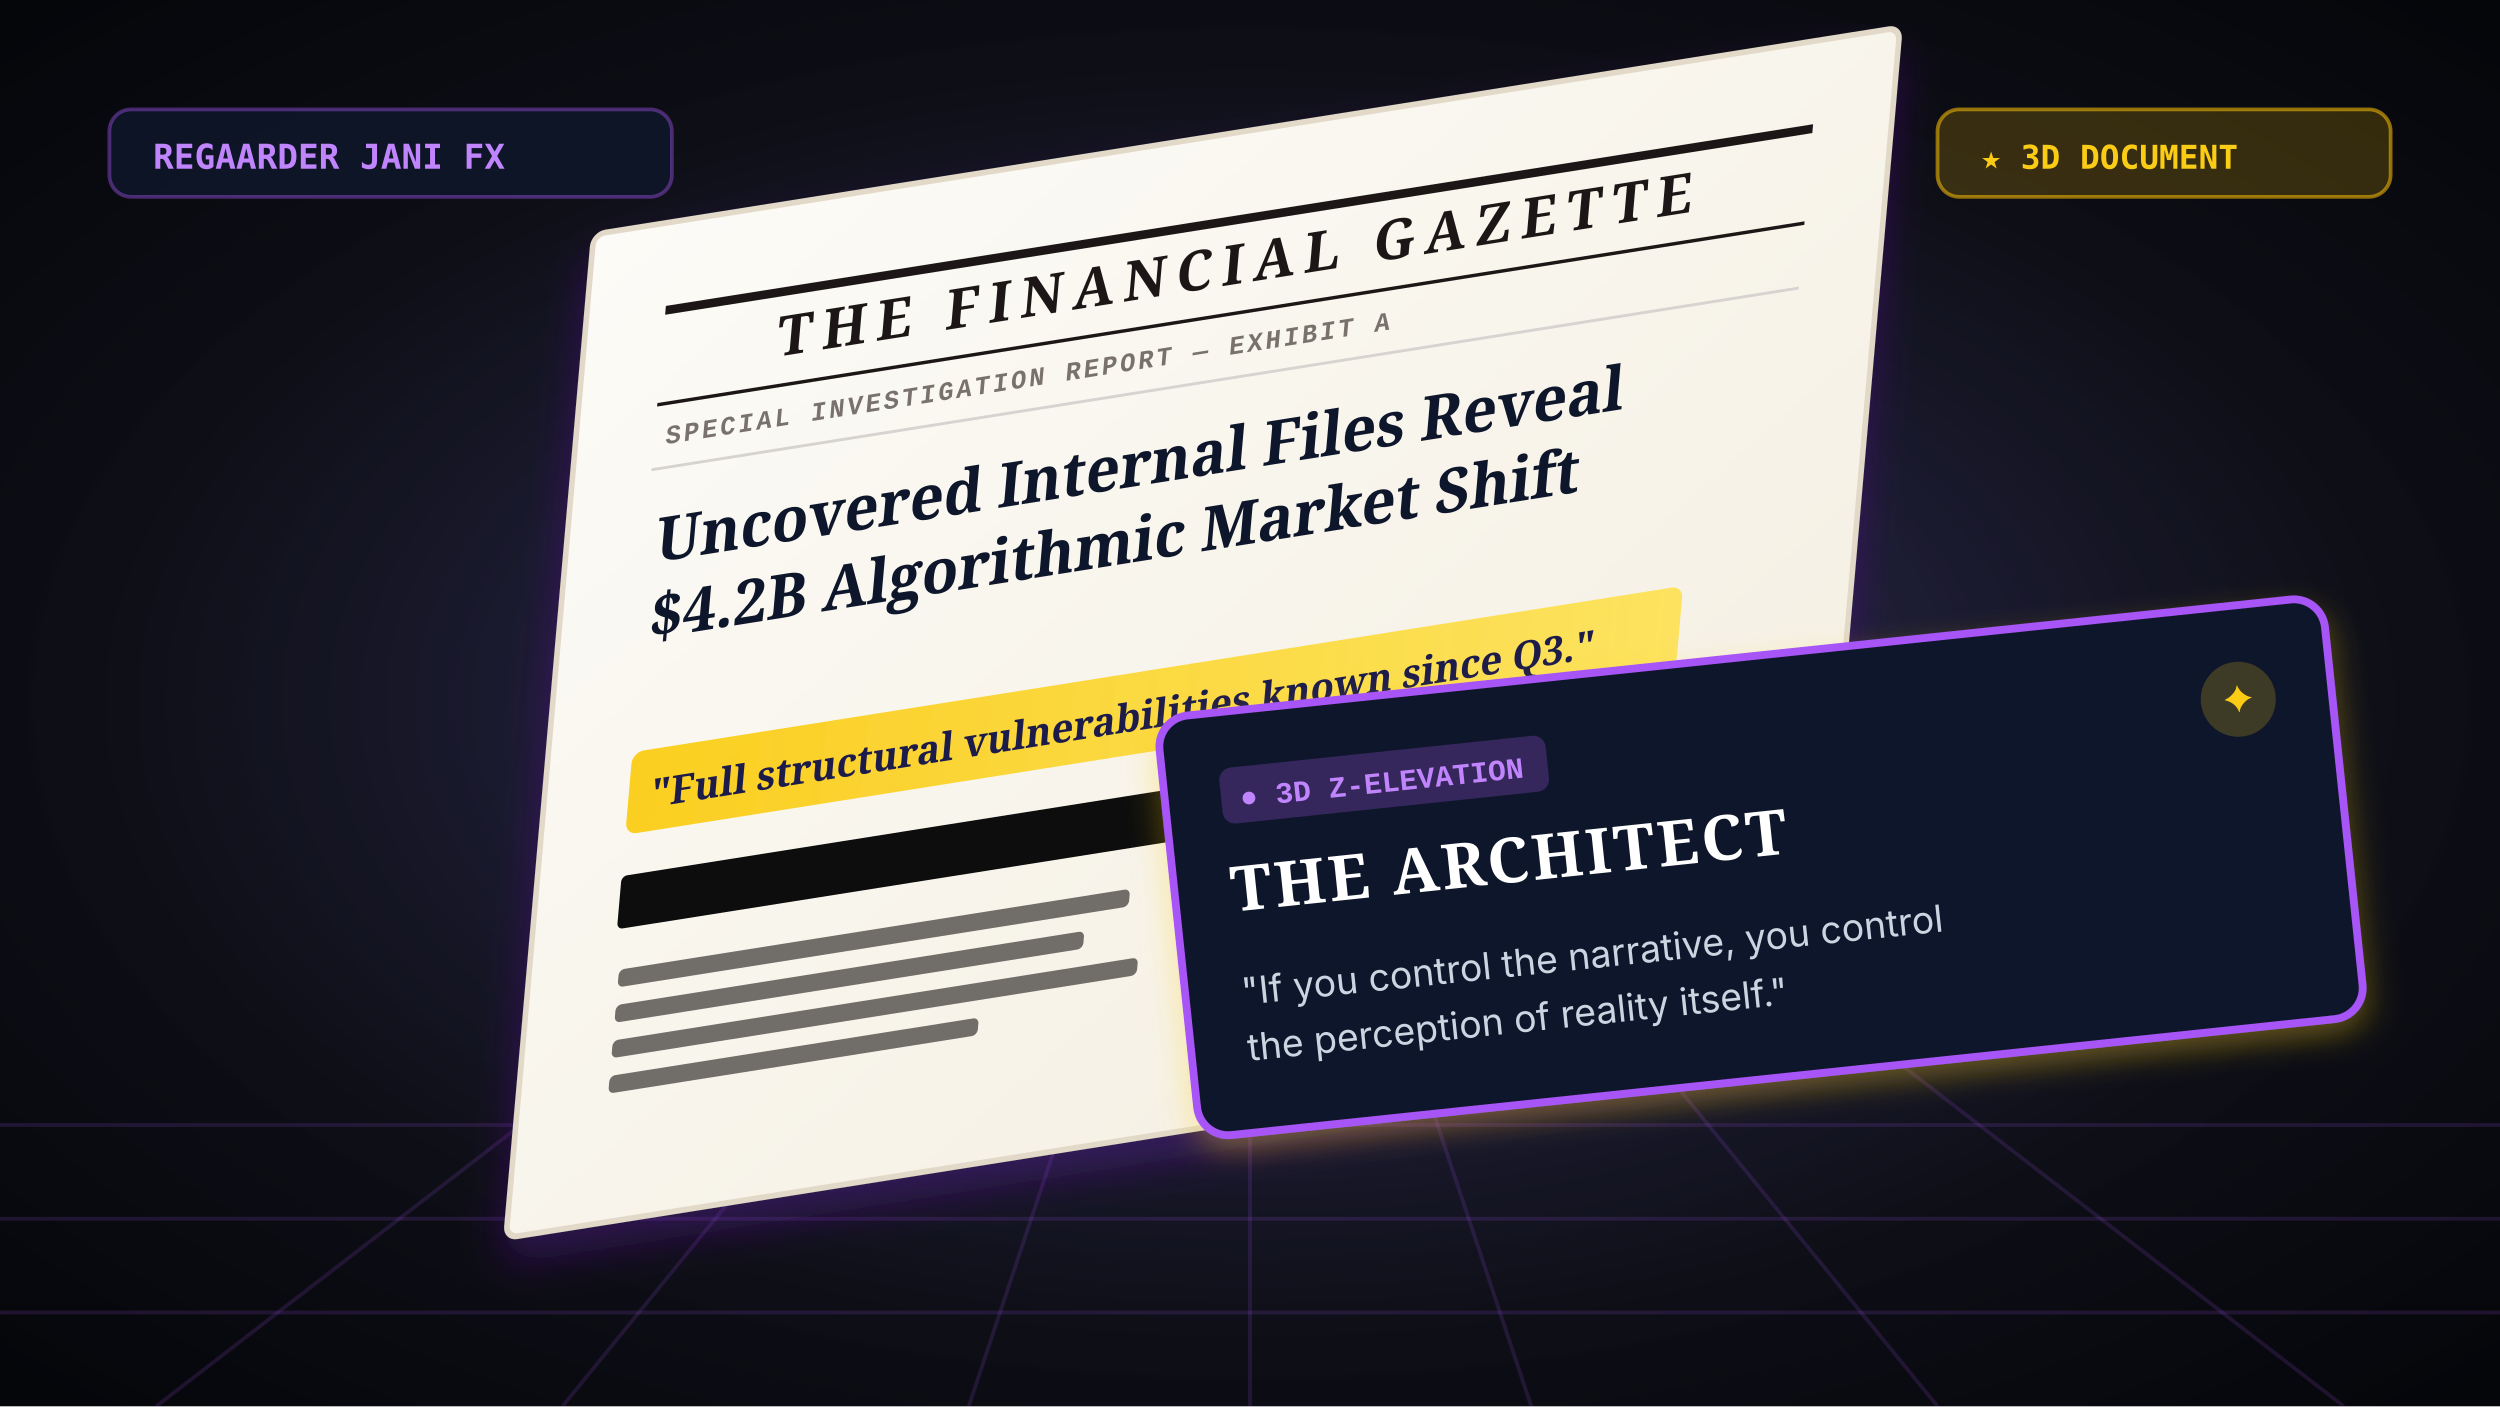
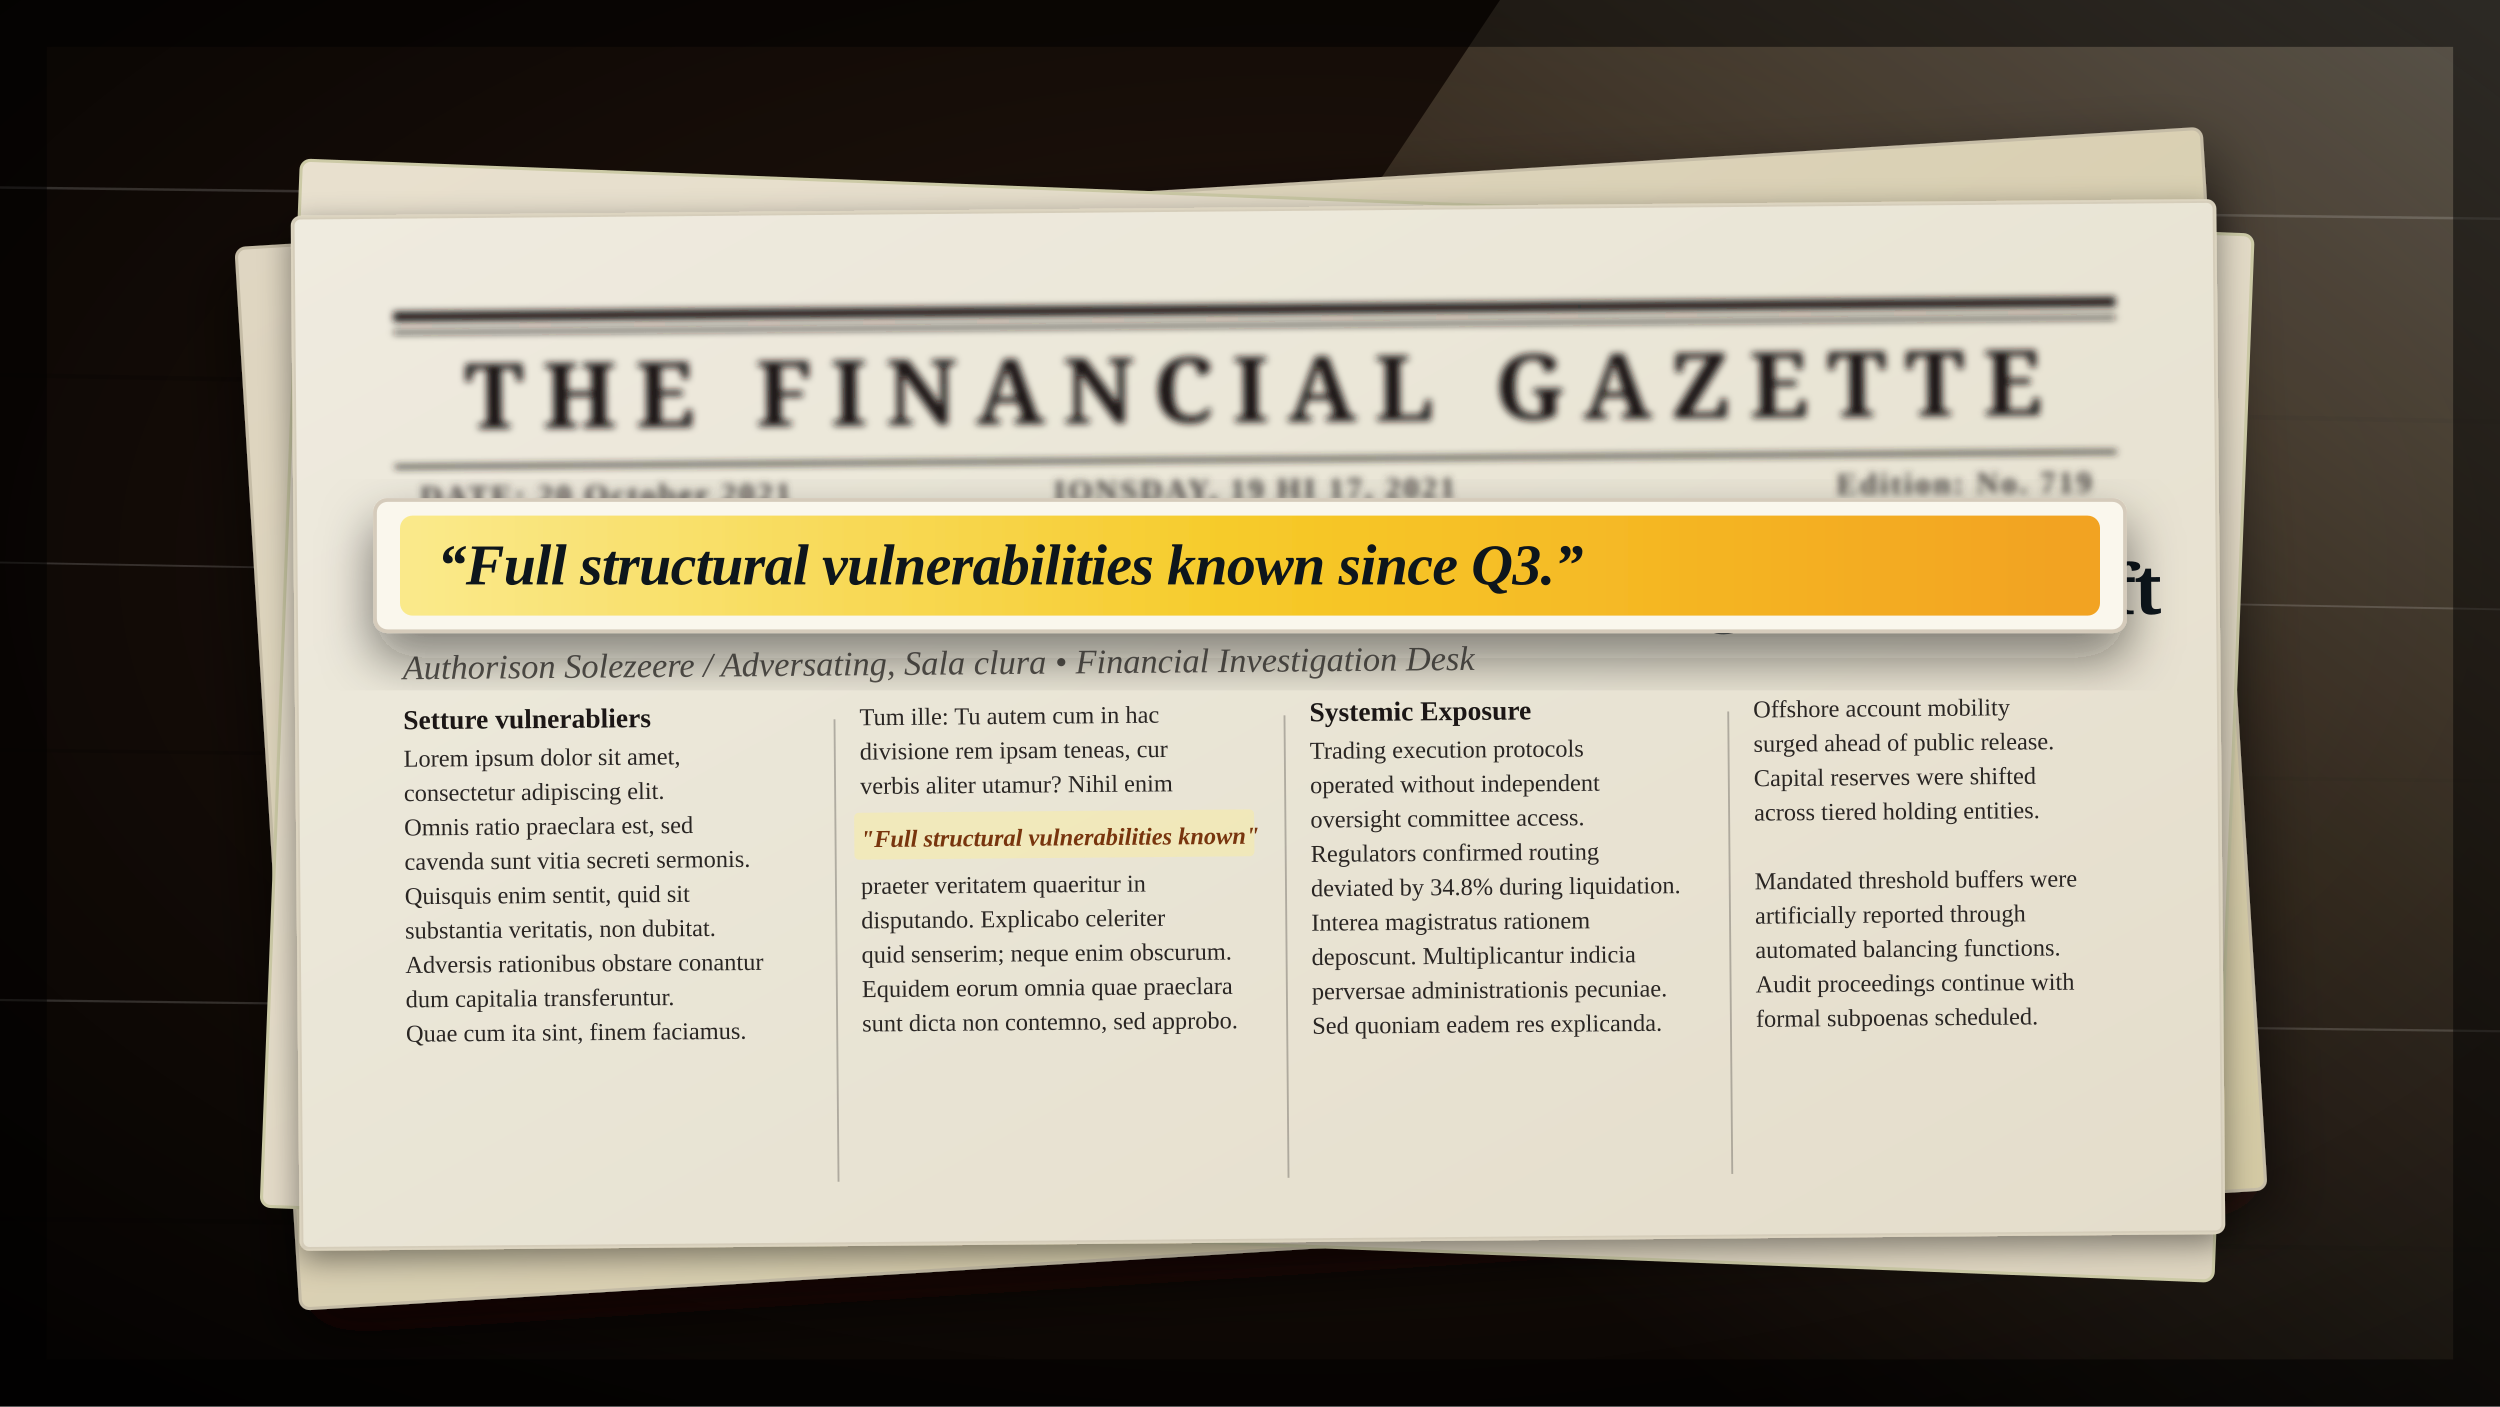
<svg xmlns="http://www.w3.org/2000/svg" viewBox="0 0 800 450" width="100%" height="100%">
  <defs>
-     <radialGradient id="bgGrad" cx="50%" cy="50%" r="75%">
-       <stop offset="0%" stop-color="#1e1b4b" stop-opacity="0.9" />
-       <stop offset="60%" stop-color="#090a12" stop-opacity="0.98" />
-       <stop offset="100%" stop-color="#030407" stop-opacity="1" />
+     <radialGradient id="deskGrad" cx="52%" cy="40%" r="75%">
+       <stop offset="0%" stop-color="#24160f" />
+       <stop offset="55%" stop-color="#140c07" />
+       <stop offset="100%" stop-color="#050302" />
    </radialGradient>
-     <linearGradient id="purpleGlow" x1="0%" y1="0%" x2="100%" y2="100%">
-       <stop offset="0%" stop-color="#9333ea" />
-       <stop offset="100%" stop-color="#c084fc" />
+     <linearGradient id="godRay" x1="100%" y1="0%" x2="0%" y2="100%">
+       <stop offset="0%" stop-color="#fff5dc" stop-opacity="0.32" />
+       <stop offset="35%" stop-color="#fee6b4" stop-opacity="0.14" />
+       <stop offset="70%" stop-color="#fed7aa" stop-opacity="0.0" />
+     </linearGradient>
+     <linearGradient id="paperGradTop" x1="0%" y1="0%" x2="100%" y2="100%">
+       <stop offset="0%" stop-color="#f7f3e6" />
+       <stop offset="100%" stop-color="#ebe4d2" />
+     </linearGradient>
+     <linearGradient id="paperGradMid" x1="0%" y1="0%" x2="100%" y2="100%">
+       <stop offset="0%" stop-color="#e8e0ce" />
+       <stop offset="100%" stop-color="#ddd4bf" />
+     </linearGradient>
+     <linearGradient id="paperGradBot" x1="0%" y1="0%" x2="100%" y2="100%">
+       <stop offset="0%" stop-color="#dfd6c2" />
+       <stop offset="100%" stop-color="#d4caa4" />
    </linearGradient>
    <linearGradient id="markerYellow" x1="0%" y1="0%" x2="100%" y2="0%">
-       <stop offset="0%" stop-color="#facc15" stop-opacity="0.95" />
-       <stop offset="100%" stop-color="#fde047" stop-opacity="0.85" />
+       <stop offset="0%" stop-color="#fef08a" />
+       <stop offset="50%" stop-color="#facc15" />
+       <stop offset="100%" stop-color="#f59e0b" />
    </linearGradient>
-     <linearGradient id="paperGrad" x1="0%" y1="0%" x2="100%" y2="100%">
-       <stop offset="0%" stop-color="#fcfbf7" />
-       <stop offset="100%" stop-color="#f4eee0" />
-     </linearGradient>
-     <filter id="shadowPaper" x="-20%" y="-20%" width="140%" height="140%">
-       <feDropShadow dx="0" dy="25" stdDeviation="20" flood-color="#000000" flood-opacity="0.8" />
-       <feDropShadow dx="0" dy="8" stdDeviation="8" flood-color="#7e22ce" flood-opacity="0.3" />
+     <filter id="stackShadow" x="-20%" y="-20%" width="145%" height="150%">
+       <feDropShadow dx="0" dy="30" stdDeviation="28" flood-color="#000000" flood-opacity="0.88" />
+       <feDropShadow dx="0" dy="8" stdDeviation="10" flood-color="#0a0604" flood-opacity="0.65" />
    </filter>
-     <filter id="shadowPopout" x="-20%" y="-20%" width="140%" height="140%">
-       <feDropShadow dx="0" dy="18" stdDeviation="14" flood-color="#000000" flood-opacity="0.9" />
-       <feDropShadow dx="0" dy="4" stdDeviation="5" flood-color="#facc15" flood-opacity="0.35" />
+     <filter id="topSheetShadow" x="-15%" y="-15%" width="130%" height="130%">
+       <feDropShadow dx="0" dy="16" stdDeviation="18" flood-color="#080605" flood-opacity="0.65" />
+       <feDropShadow dx="0" dy="3" stdDeviation="5" flood-color="#080605" flood-opacity="0.45" />
+     </filter>
+     <filter id="popoutShadow" x="-25%" y="-35%" width="150%" height="180%">
+       <feDropShadow dx="0" dy="24" stdDeviation="16" flood-color="#000000" flood-opacity="0.85" />
+       <feDropShadow dx="0" dy="8" stdDeviation="8" flood-color="#0f0c08" flood-opacity="0.5" />
+     </filter>
+     <filter id="mastheadBokeh" x="-10%" y="-10%" width="120%" height="120%">
+       <feGaussianBlur stdDeviation="1.2" />
    </filter>
  </defs>
-   <rect width="800" height="450" fill="url(#bgGrad)" />
-   <g stroke="#a855f7" stroke-opacity="0.15" stroke-width="1.2">
-     <line x1="0" y1="360" x2="800" y2="360" />
-     <line x1="0" y1="390" x2="800" y2="390" />
-     <line x1="0" y1="420" x2="800" y2="420" />
-     <line x1="400" y1="180" x2="50" y2="450" />
-     <line x1="400" y1="180" x2="180" y2="450" />
-     <line x1="400" y1="180" x2="310" y2="450" />
-     <line x1="400" y1="180" x2="400" y2="450" />
-     <line x1="400" y1="180" x2="490" y2="450" />
-     <line x1="400" y1="180" x2="620" y2="450" />
-     <line x1="400" y1="180" x2="750" y2="450" />
+   <rect width="800" height="450" fill="url(#deskGrad)" />
+   <g opacity="0.16">
+     <line x1="0" y1="60" x2="800" y2="70" stroke="#fff" stroke-width="0.8" />
+     <line x1="0" y1="120" x2="800" y2="135" stroke="#000" stroke-width="1.5" />
+     <line x1="0" y1="180" x2="800" y2="195" stroke="#fff" stroke-width="0.6" />
+     <line x1="0" y1="240" x2="800" y2="250" stroke="#000" stroke-width="1.2" />
+     <line x1="0" y1="320" x2="800" y2="330" stroke="#fff" stroke-width="0.7" />
+     <line x1="0" y1="390" x2="800" y2="400" stroke="#000" stroke-width="1.6" />
  </g>
-   <g transform="translate(190, 75) rotate(-9) skewX(-14) scale(0.92)" filter="url(#shadowPaper)">
-     <rect x="0" y="0" width="460" height="340" rx="4" fill="url(#paperGrad)" stroke="#e2d9c8" stroke-width="2" />
-     <line x1="28" y1="30" x2="432" y2="30" stroke="#1c1917" stroke-width="3" />
-     <text x="230" y="52" font-family="'Cinzel', 'Playfair Display', Georgia, serif" font-weight="900" font-size="19" fill="#1c1917" text-anchor="middle" letter-spacing="3.5">
-       THE FINANCIAL GAZETTE
+   <polygon points="480,0 800,0 800,450 180,450" fill="url(#godRay)" style="mix-blend-mode: screen;" />
+   <g transform="translate(400, 225) rotate(-3.5) translate(-315, -165)" filter="url(#stackShadow)">
+     <rect width="630" height="340" rx="3" fill="url(#paperGradBot)" stroke="#c5bca6" stroke-width="1" />
+     <line x1="40" y1="35" x2="590" y2="35" stroke="#292524" stroke-width="1.5" opacity="0.25" />
+     <line x1="40" y1="55" x2="590" y2="55" stroke="#292524" stroke-width="0.8" opacity="0.2" />
+   </g>
+   <g transform="translate(400, 225) rotate(2.2) translate(-310, -162)">
+     <rect width="625" height="335" rx="3" fill="url(#paperGradMid)" stroke="#cccaa6" stroke-width="1" />
+     <line x1="40" y1="35" x2="585" y2="35" stroke="#292524" stroke-width="1.5" opacity="0.3" />
+   </g>
+   <g transform="translate(400, 225) rotate(-0.5) translate(-305, -158)" filter="url(#topSheetShadow)">
+     <rect width="615" height="330" rx="2.5" fill="url(#paperGradTop)" stroke="#dcd4c0" stroke-width="1.2" />
+     <rect width="615" height="330" fill="#000" opacity="0.035" />
+     <g filter="url(#mastheadBokeh)">
+       <line x1="32" y1="32" x2="583" y2="32" stroke="#1c1917" stroke-width="3.2" />
+       <line x1="32" y1="37" x2="583" y2="37" stroke="#1c1917" stroke-width="1.0" />
+       <text x="307" y="68" font-family="'Cinzel', 'Playfair Display', Georgia, serif" font-weight="900" font-size="29" fill="#1a1512" letter-spacing="6" text-anchor="middle">
+         THE FINANCIAL GAZETTE
+       </text>
+       <line x1="32" y1="80" x2="583" y2="80" stroke="#292524" stroke-width="1.2" />
+       <text x="40" y="93" font-family="'Times New Roman', Georgia, serif" font-size="10" font-weight="700" fill="#44403c" letter-spacing="0.8">
+         DATE: 20 October 2021
+       </text>
+       <text x="307" y="93" font-family="'Times New Roman', Georgia, serif" font-size="10" font-weight="700" fill="#44403c" letter-spacing="0.8" text-anchor="middle">
+         IONSDAY, 19 HI 17, 2021
+       </text>
+       <text x="575" y="93" font-family="'Times New Roman', Georgia, serif" font-size="10" font-weight="700" fill="#44403c" letter-spacing="0.8" text-anchor="end">
+         Edition: No. 719
+       </text>
+       <line x1="32" y1="99" x2="583" y2="99" stroke="#292524" stroke-width="1.2" />
+     </g>
+     <text x="34" y="132" font-family="'Playfair Display', Georgia, serif" font-weight="900" font-size="22" fill="#0f141c" letter-spacing="-0.3">
+       Uncovered Files Reveal $4.2B Secret Algorithm Shift
    </text>
-     <line x1="28" y1="62" x2="432" y2="62" stroke="#1c1917" stroke-width="1.2" />
-     <text x="32" y="76" font-family="'Courier New', monospace" font-size="9" font-weight="700" fill="#78716c" letter-spacing="1">
-       SPECIAL INVESTIGATION REPORT — EXHIBIT A
+     <text x="34" y="148" font-family="'Times New Roman', Georgia, serif" font-size="11" font-style="italic" fill="#57534e">
+       Authorison Solezeere / Adversating, Sala clura • Financial Investigation Desk
    </text>
-     <line x1="28" y1="84" x2="432" y2="84" stroke="#d6d3d1" stroke-width="1" />
-     <g transform="translate(0, 0)">
-       <text x="32" y="116" font-family="'Playfair Display', Georgia, serif" font-weight="900" font-size="21" fill="#0f172a">
-         Uncovered Internal Files Reveal
+     <g transform="translate(34, 164)" font-family="'Times New Roman', Georgia, serif" font-size="7.8" fill="#292524" line-height="1.25">
+       <text x="0" y="0" font-weight="700" font-size="8.8" fill="#1c1917">Setture vulnerabliers</text>
+       <text x="0" y="12">Lorem ipsum dolor sit amet,</text>
+       <text x="0" y="23">consectetur adipiscing elit.</text>
+       <text x="0" y="34">Omnis ratio praeclara est, sed</text>
+       <text x="0" y="45">cavenda sunt vitia secreti sermonis.</text>
+       <text x="0" y="56">Quisquis enim sentit, quid sit</text>
+       <text x="0" y="67">substantia veritatis, non dubitat.</text>
+       <text x="0" y="78">Adversis rationibus obstare conantur</text>
+       <text x="0" y="89">dum capitalia transferuntur.</text>
+       <text x="0" y="100">Quae cum ita sint, finem faciamus.</text>
+     </g>
+     <line x1="172" y1="162" x2="172" y2="310" stroke="#292524" stroke-width="0.6" opacity="0.3" />
+     <g transform="translate(180, 164)" font-family="'Times New Roman', Georgia, serif" font-size="7.8" fill="#292524">
+       <text x="0" y="0">Tum ille: Tu autem cum in hac</text>
+       <text x="0" y="11">divisione rem ipsam teneas, cur</text>
+       <text x="0" y="22">verbis aliter utamur? Nihil enim</text>
+       <rect x="-2" y="28" width="128" height="15" fill="#fef08a" opacity="0.35" rx="1.5" />
+       <text x="0" y="39" font-style="italic" font-weight="700" fill="#78350f">"Full structural vulnerabilities known"</text>
+       <text x="0" y="54">praeter veritatem quaeritur in</text>
+       <text x="0" y="65">disputando. Explicabo celeriter</text>
+       <text x="0" y="76">quid senserim; neque enim obscurum.</text>
+       <text x="0" y="87">Equidem eorum omnia quae praeclara</text>
+       <text x="0" y="98">sunt dicta non contemno, sed approbo.</text>
+     </g>
+     <line x1="316" y1="162" x2="316" y2="310" stroke="#292524" stroke-width="0.6" opacity="0.3" />
+     <g transform="translate(324, 164)" font-family="'Times New Roman', Georgia, serif" font-size="7.8" fill="#292524">
+       <text x="0" y="0" font-weight="700" font-size="8.8" fill="#1c1917">Systemic Exposure</text>
+       <text x="0" y="12">Trading execution protocols</text>
+       <text x="0" y="23">operated without independent</text>
+       <text x="0" y="34">oversight committee access.</text>
+       <text x="0" y="45">Regulators confirmed routing</text>
+       <text x="0" y="56">deviated by 34.8% during liquidation.</text>
+       <text x="0" y="67">Interea magistratus rationem</text>
+       <text x="0" y="78">deposcunt. Multiplicantur indicia</text>
+       <text x="0" y="89">perversae administrationis pecuniae.</text>
+       <text x="0" y="100">Sed quoniam eadem res explicanda.</text>
+     </g>
+     <line x1="458" y1="162" x2="458" y2="310" stroke="#292524" stroke-width="0.6" opacity="0.3" />
+     <g transform="translate(466, 164)" font-family="'Times New Roman', Georgia, serif" font-size="7.8" fill="#292524">
+       <text x="0" y="0">Offshore account mobility</text>
+       <text x="0" y="11">surged ahead of public release.</text>
+       <text x="0" y="22">Capital reserves were shifted</text>
+       <text x="0" y="33">across tiered holding entities.</text>
+       <text x="0" y="44">
+         <b>Treasury Findings:</b>
      </text>
-       <text x="32" y="142" font-family="'Playfair Display', Georgia, serif" font-weight="900" font-size="21" fill="#0f172a">
-         $4.2B Algorithmic Market Shift
-       </text>
-     </g>
-     <rect x="30" y="180" width="370" height="28" rx="4" fill="url(#markerYellow)" />
-     <text x="38" y="200" font-family="'Merriweather', Georgia, serif" font-weight="700" font-size="13.5" fill="#1e1b4b">
-       "Full structural vulnerabilities known since Q3."
-     </text>
-     <rect x="30" y="222" width="220" height="18" rx="2" fill="#0a0a0a" />
-     <g fill="#44403c" opacity="0.75">
-       <rect x="32" y="254" width="180" height="6" rx="2" />
-       <rect x="32" y="266" width="165" height="6" rx="2" />
-       <rect x="32" y="278" width="185" height="6" rx="2" />
-       <rect x="32" y="290" width="130" height="6" rx="2" />
-       <rect x="235" y="254" width="185" height="6" rx="2" />
-       <rect x="235" y="266" width="175" height="6" rx="2" />
-       <rect x="235" y="278" width="190" height="6" rx="2" />
-       <rect x="235" y="290" width="150" height="6" rx="2" />
+       <text x="0" y="55">Mandated threshold buffers were</text>
+       <text x="0" y="66">artificially reported through</text>
+       <text x="0" y="77">automated balancing functions.</text>
+       <text x="0" y="88">Audit proceedings continue with</text>
+       <text x="0" y="99">formal subpoenas scheduled.</text>
    </g>
  </g>
-   <g transform="translate(370, 230) rotate(-6)" filter="url(#shadowPopout)">
-     <rect x="0" y="0" width="375" height="135" rx="10" fill="#0f172a" stroke="#a855f7" stroke-width="2.5" />
-     <rect x="18" y="18" width="105" height="18" rx="4" fill="rgba(168,85,247,0.25)" />
-     <text x="24" y="31" font-family="'Courier New', monospace" font-size="9.5" font-weight="800" fill="#c084fc">
-       ● 3D Z-ELEVATION
-     </text>
-     <text x="18" y="64" font-family="'Cinzel', serif" font-weight="900" font-size="20" fill="#ffffff" letter-spacing="1">
-       THE ARCHITECT
-     </text>
-     <text x="18" y="94" font-family="'Inter', sans-serif" font-size="12" fill="#cbd5e1">
-       "If you control the narrative, you control
-     </text>
-     <text x="18" y="112" font-family="'Inter', sans-serif" font-size="12" fill="#cbd5e1">
-       the perception of reality itself."
-     </text>
-     <circle cx="345" cy="30" r="12" fill="#facc15" fill-opacity="0.2" />
-     <text x="345" y="34" font-size="12" text-anchor="middle" fill="#facc15">✦</text>
-   </g>
-   <g transform="translate(35, 35)">
-     <rect width="180" height="28" rx="7" fill="rgba(15, 23, 42, 0.85)" stroke="rgba(168, 85, 247, 0.4)" stroke-width="1.2" />
-     <text x="14" y="19" font-family="'JetBrains Mono', monospace" font-size="11" font-weight="700" fill="#c084fc">
-       REGAARDER JANI FX
+   <g transform="translate(120, 160)" filter="url(#popoutShadow)">
+     <rect x="0" y="0" width="560" height="42" rx="4" fill="#faf7ed" stroke="#d5cbbb" stroke-width="1.2" />
+     <rect x="8" y="5" width="544" height="32" rx="4" fill="url(#markerYellow)" opacity="0.9" style="mix-blend-mode: multiply;" />
+     <text x="20" y="27" font-family="'Playfair Display', 'Times New Roman', Georgia, serif" font-weight="900" font-style="italic" font-size="18.5" fill="#0f141c" letter-spacing="-0.2">
+       “Full structural vulnerabilities known since Q3.”
    </text>
  </g>
-   <g transform="translate(620, 35)">
-     <rect width="145" height="28" rx="7" fill="rgba(234, 179, 8, 0.2)" stroke="rgba(234, 179, 8, 0.6)" stroke-width="1.2" />
-     <text x="14" y="19" font-family="'JetBrains Mono', monospace" font-size="10.5" font-weight="800" fill="#facc15">
-       ★ 3D DOCUMENT
-     </text>
-   </g>
+   <rect width="800" height="450" fill="none" stroke="rgba(0,0,0,0.5)" stroke-width="30" pointer-events="none" />
</svg>
